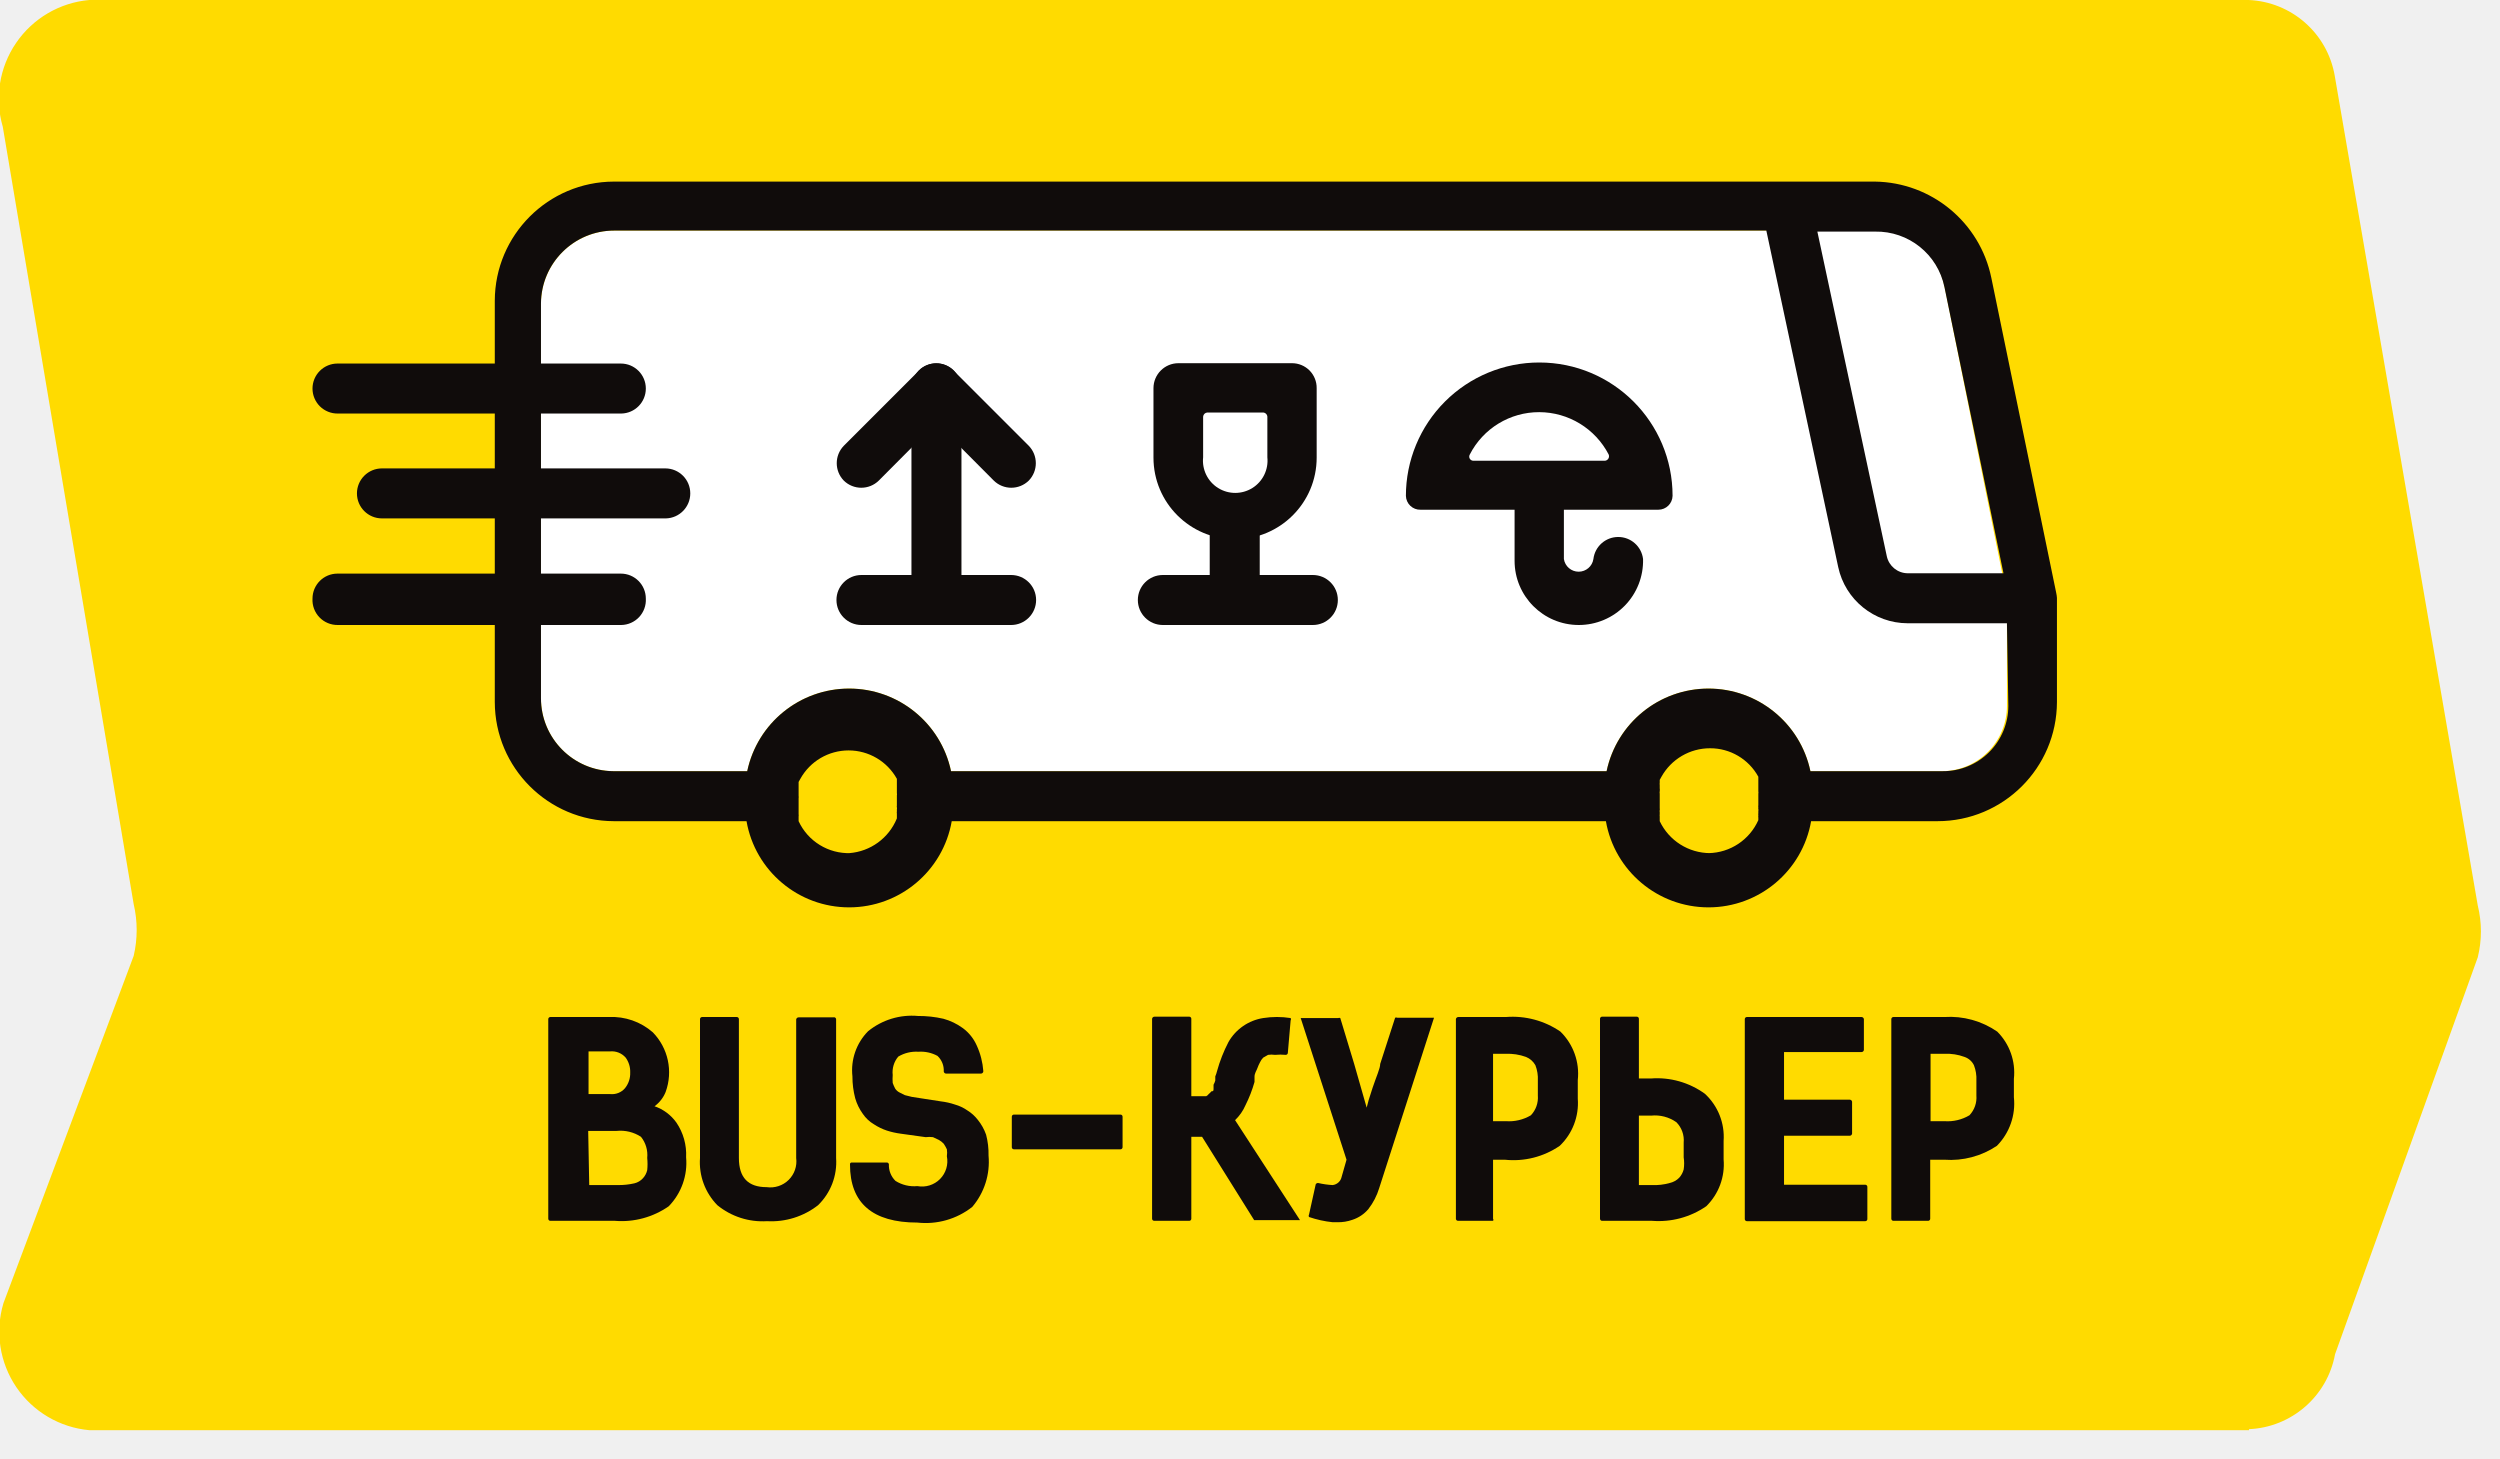
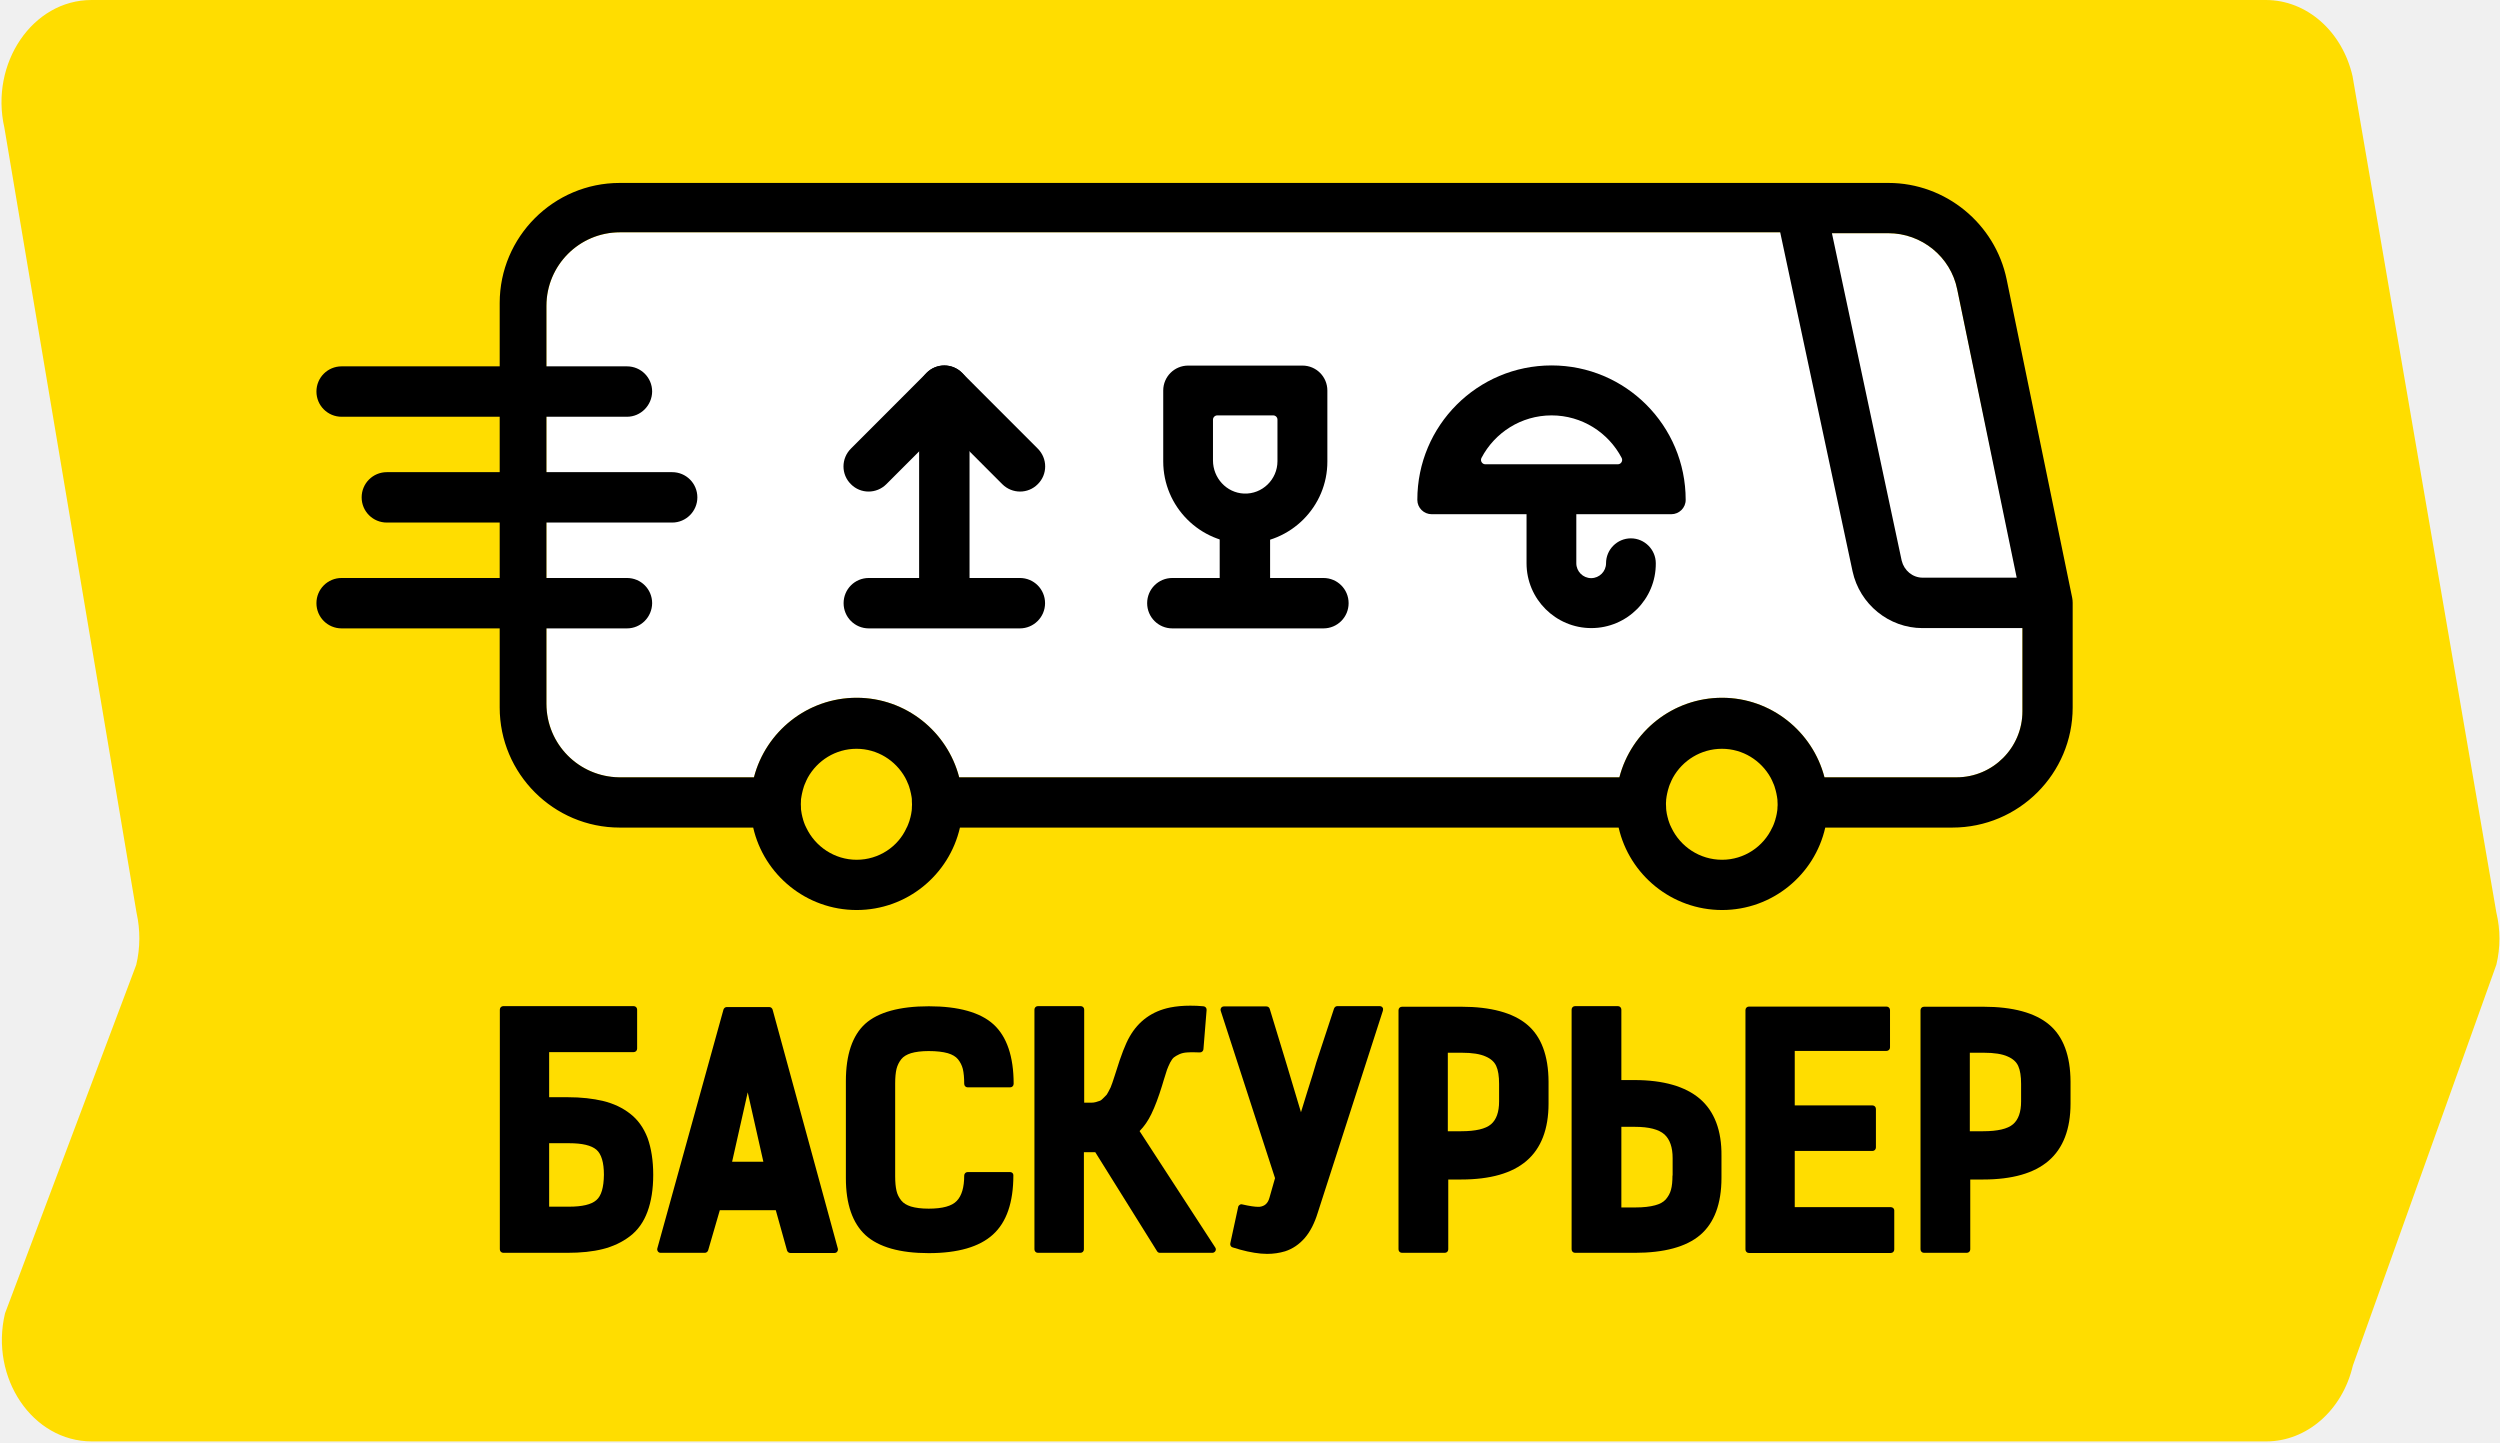
- <svg xmlns="http://www.w3.org/2000/svg" width="72px" height="42px" viewBox="0 0 72 42" version="1.1">
+ <svg xmlns="http://www.w3.org/2000/svg" width="130px" height="75px" viewBox="0 0 130 75" version="1.1">
  <defs />
  <g id="Page-1" stroke="none" stroke-width="1" fill="none" fill-rule="evenodd">
-     <g id="footer-logo" transform="translate(-1, 0)" fill-rule="nonzero">
-       <path d="M65.77,41.19 L3.58,41.19 C2.726,41.115 1.951,40.659 1.47,39.95 C0.989,39.24 0.853,38.351 1.1,37.53 L4.85,27.53 C4.965,27.04 4.965,26.53 4.85,26.04 L1.08,3.65 C0.84,2.829 0.981,1.943 1.463,1.237 C1.945,0.53 2.718,0.076 3.57,0 L65.76,0 C66.997,0.053 68.029,0.96 68.24,2.18 L72.36,26.08 C72.48,26.569 72.48,27.081 72.36,27.57 L68.25,39 C68.028,40.21 66.999,41.106 65.77,41.16 L65.77,41.19 Z" id="Shape" fill="#FFDB00" />
-       <path d="M58.8,17.19 L58.8,20.33 C58.8,20.83 58.601,21.31 58.246,21.663 C57.891,22.016 57.41,22.213 56.91,22.21 L53.14,22.21 C52.847,20.823 51.622,19.831 50.205,19.831 C48.788,19.831 47.563,20.823 47.27,22.21 L28.39,22.21 C28.097,20.823 26.872,19.831 25.455,19.831 C24.038,19.831 22.813,20.823 22.52,22.21 L18.66,22.21 C17.508,22.199 16.58,21.262 16.58,20.11 L16.58,8.74 C16.586,7.579 17.529,6.64 18.69,6.64 L51.87,6.64 L53.35,6.64 L55,6.64 C55.966,6.621 56.807,7.294 57,8.24 L58.8,17.19 Z" id="Shape" fill="#FFFFFF" />
-       <path d="M60.22,17.08 L58.35,8 C58.022,6.405 56.628,5.253 55,5.23 L18.68,5.23 C16.788,5.235 15.255,6.768 15.25,8.66 L15.25,20.22 C15.255,22.112 16.788,23.645 18.68,23.65 L22.5,23.65 C22.751,25.085 23.998,26.132 25.455,26.132 C26.912,26.132 28.159,25.085 28.41,23.65 L47.25,23.65 C47.501,25.085 48.748,26.132 50.205,26.132 C51.662,26.132 52.909,25.085 53.16,23.65 L56.8,23.65 C58.696,23.65 60.234,22.116 60.24,20.22 L60.24,17.22 C60.237,17.173 60.23,17.126 60.22,17.08 Z M55,6.67 C55.966,6.651 56.807,7.324 57,8.27 L58.7,16.51 L55.94,16.51 C55.65,16.507 55.401,16.304 55.34,16.02 L53.34,6.67 L55,6.67 Z M25.5,24.57 C24.86,24.593 24.269,24.231 24,23.65 L24,23.58 C24,23.58 24,23.53 24,23.51 C24.004,23.49 24.004,23.47 24,23.45 C24,23.45 24,23.45 24,23.39 C24,23.39 24,23.39 24,23.33 C23.999,23.313 23.999,23.297 24,23.28 C24,23.28 24,23.28 24,23.22 L24,22.99 C24.004,22.967 24.004,22.943 24,22.92 C24,22.92 24,22.87 24,22.85 C24,22.85 24,22.79 24,22.76 L24,22.67 L24,22.6 L24,22.52 L24.05,22.43 C24.33,21.925 24.862,21.612 25.44,21.612 C26.018,21.612 26.55,21.925 26.83,22.43 L26.83,22.52 L26.83,22.6 L26.83,22.67 L26.83,22.75 C26.83,22.75 26.83,22.81 26.83,22.84 C26.835,22.863 26.835,22.887 26.83,22.91 L26.83,23 L26.83,23.2 C26.826,23.216 26.826,23.234 26.83,23.25 C26.835,23.27 26.835,23.29 26.83,23.31 C26.83,23.31 26.83,23.31 26.83,23.37 C26.826,23.39 26.826,23.41 26.83,23.43 L26.83,23.5 L26.83,23.57 C26.6,24.136 26.069,24.524 25.46,24.57 L25.5,24.57 Z M50.25,24.57 C49.63,24.568 49.066,24.21 48.8,23.65 L48.8,23.58 L48.8,23.51 C48.796,23.49 48.796,23.47 48.8,23.45 C48.8,23.45 48.8,23.45 48.8,23.39 C48.795,23.37 48.795,23.35 48.8,23.33 C48.804,23.314 48.804,23.296 48.8,23.28 L48.8,22.86 C48.795,22.837 48.795,22.813 48.8,22.79 C48.805,22.76 48.805,22.73 48.8,22.7 L48.8,22.61 C48.796,22.587 48.796,22.563 48.8,22.54 L48.8,22.46 L48.85,22.37 C49.133,21.863 49.669,21.549 50.25,21.55 C50.829,21.548 51.362,21.863 51.64,22.37 L51.64,22.46 L51.64,22.54 L51.64,22.61 L51.64,22.7 C51.64,22.7 51.64,22.76 51.64,22.79 C51.645,22.813 51.645,22.837 51.64,22.86 L51.64,23.19 C51.635,23.21 51.635,23.23 51.64,23.25 C51.636,23.266 51.636,23.284 51.64,23.3 C51.645,23.32 51.645,23.34 51.64,23.36 C51.64,23.36 51.64,23.36 51.64,23.42 C51.636,23.44 51.636,23.46 51.64,23.48 C51.636,23.503 51.636,23.527 51.64,23.55 L51.64,23.62 C51.388,24.187 50.831,24.558 50.21,24.57 L50.25,24.57 Z M58.84,20.33 C58.84,20.83 58.641,21.31 58.286,21.663 C57.931,22.016 57.45,22.213 56.95,22.21 L53.14,22.21 C52.847,20.823 51.622,19.831 50.205,19.831 C48.788,19.831 47.563,20.823 47.27,22.21 L28.39,22.21 C28.097,20.823 26.872,19.831 25.455,19.831 C24.038,19.831 22.813,20.823 22.52,22.21 L18.66,22.21 C17.508,22.199 16.58,21.262 16.58,20.11 L16.58,8.74 C16.586,7.579 17.529,6.64 18.69,6.64 L51.87,6.64 L53.94,16.33 C54.142,17.273 54.975,17.948 55.94,17.95 L58.8,17.95 L58.84,20.33 Z" id="Shape" fill="#100C0B" />
-       <path d="M19.85,31.86 C19.993,31.756 20.104,31.614 20.17,31.45 C20.388,30.853 20.244,30.184 19.8,29.73 C19.452,29.426 19.001,29.269 18.54,29.29 L16.85,29.29 C16.817,29.29 16.79,29.317 16.79,29.35 L16.79,35.1 C16.79,35.133 16.817,35.16 16.85,35.16 L18.71,35.16 C19.26,35.205 19.808,35.056 20.26,34.74 C20.624,34.366 20.807,33.85 20.76,33.33 C20.778,32.975 20.68,32.624 20.48,32.33 C20.324,32.111 20.104,31.947 19.85,31.86 Z M19,31.34 C18.896,31.462 18.739,31.525 18.58,31.51 L17.95,31.51 L17.95,30.28 L18.57,30.28 C18.74,30.264 18.908,30.331 19.02,30.46 C19.11,30.585 19.156,30.736 19.15,30.89 C19.156,31.053 19.102,31.213 19,31.34 Z M17.94,32.57 L18.76,32.57 C19.006,32.545 19.253,32.605 19.46,32.74 C19.598,32.912 19.662,33.131 19.64,33.35 C19.652,33.466 19.652,33.584 19.64,33.7 C19.62,33.786 19.579,33.865 19.52,33.93 C19.454,34.005 19.367,34.057 19.27,34.08 C19.116,34.115 18.958,34.132 18.8,34.13 L17.97,34.13 L17.94,32.57 Z" id="Shape" fill="#100C0B" />
-       <path d="M23.93,33.35 C23.961,33.583 23.88,33.816 23.714,33.981 C23.547,34.146 23.312,34.223 23.08,34.19 C22.55,34.19 22.28,33.92 22.28,33.35 L22.28,29.35 C22.28,29.317 22.253,29.29 22.22,29.29 L21.22,29.29 C21.187,29.29 21.16,29.317 21.16,29.35 L21.16,33.35 C21.124,33.854 21.306,34.349 21.66,34.71 C22.062,35.038 22.572,35.202 23.09,35.17 C23.62,35.2 24.142,35.036 24.56,34.71 C24.925,34.355 25.115,33.858 25.08,33.35 L25.08,29.35 C25.078,29.332 25.068,29.315 25.052,29.306 C25.037,29.296 25.017,29.294 25,29.3 L24,29.3 C23.965,29.3 23.935,29.325 23.93,29.36 L23.93,33.35 Z" id="Shape" fill="#100C0B" />
-       <path d="M29.16,32.25 C29.077,32.143 28.976,32.051 28.86,31.98 C28.75,31.903 28.629,31.846 28.5,31.81 C28.37,31.766 28.236,31.736 28.1,31.72 L27.26,31.59 L27.06,31.54 L26.9,31.46 C26.851,31.434 26.81,31.396 26.78,31.35 C26.753,31.298 26.73,31.245 26.71,31.19 C26.704,31.113 26.704,31.037 26.71,30.96 C26.688,30.769 26.746,30.577 26.87,30.43 C27.045,30.325 27.247,30.277 27.45,30.29 C27.641,30.277 27.832,30.318 28,30.41 C28.124,30.526 28.19,30.691 28.18,30.86 C28.185,30.895 28.215,30.92 28.25,30.92 L29.25,30.92 C29.289,30.92 29.32,30.889 29.32,30.85 C29.301,30.594 29.237,30.343 29.13,30.11 C29.042,29.911 28.904,29.739 28.73,29.61 C28.561,29.487 28.372,29.395 28.17,29.34 C27.931,29.285 27.686,29.259 27.44,29.26 C26.921,29.213 26.404,29.371 26,29.7 C25.662,30.043 25.497,30.521 25.55,31 C25.549,31.213 25.576,31.424 25.63,31.63 C25.677,31.792 25.751,31.944 25.85,32.08 C25.933,32.202 26.042,32.305 26.17,32.38 C26.285,32.456 26.409,32.516 26.54,32.56 C26.67,32.602 26.804,32.632 26.94,32.65 L27.66,32.75 C27.73,32.741 27.8,32.741 27.87,32.75 L28.04,32.83 C28.092,32.859 28.139,32.896 28.18,32.94 C28.214,32.991 28.244,33.044 28.27,33.1 C28.28,33.166 28.28,33.234 28.27,33.3 C28.317,33.538 28.244,33.783 28.073,33.956 C27.903,34.128 27.658,34.204 27.42,34.16 C27.199,34.181 26.978,34.128 26.79,34.01 C26.661,33.884 26.592,33.71 26.6,33.53 C26.595,33.501 26.57,33.48 26.54,33.48 L25.54,33.48 C25.523,33.476 25.506,33.481 25.493,33.493 C25.481,33.506 25.476,33.523 25.48,33.54 C25.48,34.65 26.13,35.21 27.42,35.21 C27.985,35.273 28.553,35.111 29,34.76 C29.35,34.35 29.519,33.816 29.47,33.28 C29.475,33.078 29.451,32.876 29.4,32.68 C29.345,32.524 29.264,32.378 29.16,32.25 Z" id="Shape" fill="#100C0B" />
-       <rect id="Rectangle-path" fill="#100C0B" x="30.14" y="32.1" width="3.19" height="1" rx="0.06" />
-       <path d="M36.87,31.83 C36.978,31.615 37.065,31.391 37.13,31.16 L37.13,31.01 C37.13,30.91 37.19,30.83 37.21,30.77 C37.232,30.708 37.259,30.648 37.29,30.59 C37.313,30.542 37.343,30.498 37.38,30.46 L37.52,30.38 C37.586,30.37 37.654,30.37 37.72,30.38 C37.823,30.37 37.927,30.37 38.03,30.38 C38.063,30.38 38.09,30.353 38.09,30.32 L38.17,29.39 C38.183,29.368 38.183,29.342 38.17,29.32 C37.908,29.279 37.642,29.279 37.38,29.32 C36.959,29.386 36.591,29.64 36.38,30.01 C36.241,30.278 36.13,30.559 36.05,30.85 C36.038,30.901 36.021,30.952 36,31 L36,31.12 C35.988,31.162 35.971,31.202 35.95,31.24 L35.95,31.35 C35.95,31.41 35.95,31.43 35.89,31.43 C35.866,31.459 35.839,31.486 35.81,31.51 C35.792,31.535 35.768,31.556 35.74,31.57 L35.63,31.57 L35.51,31.57 L35.31,31.57 L35.31,29.34 C35.31,29.307 35.283,29.28 35.25,29.28 L34.25,29.28 C34.215,29.28 34.185,29.305 34.18,29.34 L34.18,35.1 C34.18,35.1 34.18,35.16 34.25,35.16 L35.25,35.16 C35.283,35.16 35.31,35.133 35.31,35.1 L35.31,32.74 L35.62,32.74 L37.12,35.14 L38.44,35.14 C38.44,35.14 38.44,35.14 38.44,35.14 L36.57,32.26 C36.698,32.138 36.8,31.992 36.87,31.83 Z" id="Shape" fill="#100C0B" />
-       <path d="M40.75,30.64 C40.75,30.77 40.64,31 40.53,31.33 C40.42,31.66 40.4,31.74 40.36,31.9 L40,30.64 L39.6,29.32 C39.581,29.311 39.559,29.311 39.54,29.32 L38.46,29.32 C38.46,29.32 38.46,29.32 38.46,29.32 L39.78,33.4 L39.64,33.89 C39.615,34.018 39.51,34.115 39.38,34.13 C39.239,34.122 39.098,34.102 38.96,34.07 C38.96,34.07 38.9,34.07 38.89,34.12 L38.7,34.98 C38.687,35.002 38.687,35.028 38.7,35.05 C38.92,35.125 39.148,35.176 39.38,35.2 L39.52,35.2 C39.666,35.203 39.812,35.179 39.95,35.13 C40.129,35.072 40.289,34.965 40.41,34.82 C40.549,34.64 40.654,34.437 40.72,34.22 L42.3,29.31 C42.3,29.31 42.3,29.31 42.3,29.31 L41.24,29.31 C41.221,29.301 41.199,29.301 41.18,29.31 L40.75,30.64 Z" id="Shape" fill="#100C0B" />
-       <path d="M45.94,29.71 C45.48,29.394 44.926,29.246 44.37,29.29 L43,29.29 C42.965,29.29 42.935,29.315 42.93,29.35 L42.93,35.1 C42.93,35.1 42.93,35.16 43,35.16 L44,35.16 C44.013,35.142 44.013,35.118 44,35.1 L44,33.4 L44.34,33.4 C44.897,33.459 45.458,33.317 45.92,33 C46.289,32.648 46.479,32.148 46.44,31.64 L46.44,31.11 C46.497,30.591 46.313,30.075 45.94,29.71 Z M44.37,32.29 L44,32.29 L44,30.35 L44.36,30.35 C44.561,30.341 44.761,30.371 44.95,30.44 C45.065,30.487 45.16,30.571 45.22,30.68 C45.274,30.82 45.298,30.97 45.29,31.12 L45.29,31.55 C45.307,31.76 45.235,31.967 45.09,32.12 C44.873,32.249 44.622,32.308 44.37,32.29 Z" id="Shape" fill="#100C0B" />
-       <path d="M50.1,31.5 C49.651,31.175 49.102,31.019 48.55,31.06 L48.2,31.06 L48.2,29.34 C48.2,29.307 48.173,29.28 48.14,29.28 L47.14,29.28 C47.124,29.28 47.109,29.286 47.098,29.298 C47.086,29.309 47.08,29.324 47.08,29.34 L47.08,35.1 C47.08,35.116 47.086,35.131 47.098,35.142 C47.109,35.154 47.124,35.16 47.14,35.16 L48.58,35.16 C49.133,35.203 49.683,35.055 50.14,34.74 C50.5,34.387 50.683,33.892 50.64,33.39 L50.64,32.86 C50.676,32.348 50.477,31.848 50.1,31.5 Z M48.57,34.13 L48.2,34.13 L48.2,32.13 L48.55,32.13 C48.808,32.103 49.068,32.17 49.28,32.32 C49.434,32.476 49.511,32.692 49.49,32.91 L49.49,33.33 C49.508,33.446 49.508,33.564 49.49,33.68 C49.467,33.769 49.422,33.852 49.36,33.92 C49.286,33.995 49.192,34.047 49.09,34.07 C48.921,34.118 48.745,34.138 48.57,34.13 Z" id="Shape" fill="#100C0B" />
-       <path d="M52.38,32.71 L54.27,32.71 C54.305,32.71 54.335,32.685 54.34,32.65 L54.34,31.73 C54.335,31.695 54.305,31.67 54.27,31.67 L52.38,31.67 L52.38,30.3 L54.61,30.3 C54.645,30.3 54.675,30.275 54.68,30.24 L54.68,29.35 C54.675,29.315 54.645,29.29 54.61,29.29 L51.31,29.29 C51.277,29.29 51.25,29.317 51.25,29.35 L51.25,35.11 C51.25,35.143 51.277,35.17 51.31,35.17 L54.72,35.17 C54.753,35.17 54.78,35.143 54.78,35.11 L54.78,34.18 C54.78,34.164 54.774,34.149 54.762,34.138 C54.751,34.126 54.736,34.12 54.72,34.12 L52.38,34.12 L52.38,32.71 Z" id="Shape" fill="#100C0B" />
-       <path d="M58.52,29.71 C58.075,29.403 57.54,29.255 57,29.29 L55.53,29.29 C55.497,29.29 55.47,29.317 55.47,29.35 L55.47,35.1 C55.47,35.133 55.497,35.16 55.53,35.16 L56.53,35.16 C56.563,35.16 56.59,35.133 56.59,35.1 L56.59,33.4 L57,33.4 C57.534,33.439 58.065,33.298 58.51,33 C58.875,32.631 59.055,32.117 59,31.6 L59,31.07 C59.054,30.567 58.878,30.067 58.52,29.71 Z M57,32.29 L56.6,32.29 L56.6,30.35 L57,30.35 C57.197,30.34 57.395,30.371 57.58,30.44 C57.698,30.481 57.796,30.567 57.85,30.68 C57.904,30.82 57.928,30.97 57.92,31.12 L57.92,31.55 C57.937,31.76 57.865,31.967 57.72,32.12 C57.503,32.249 57.252,32.308 57,32.29 Z" id="Shape" fill="#100C0B" />
-       <path d="M18.89,18 L10.73,18 C10.53,18.003 10.338,17.923 10.2,17.779 C10.061,17.635 9.989,17.44 10,17.24 C10,16.842 10.322,16.52 10.72,16.52 L18.88,16.52 C19.278,16.52 19.6,16.842 19.6,17.24 C19.611,17.436 19.541,17.628 19.407,17.772 C19.273,17.915 19.086,17.998 18.89,18 Z" id="Shape" fill="#100C0B" />
-       <path d="M18.89,11.91 L10.73,11.91 C10.537,11.913 10.352,11.838 10.214,11.703 C10.077,11.567 10,11.383 10,11.19 C10,10.999 10.076,10.816 10.211,10.681 C10.346,10.546 10.529,10.47 10.72,10.47 L18.88,10.47 C19.278,10.47 19.6,10.792 19.6,11.19 C19.6,11.584 19.284,11.905 18.89,11.91 Z" id="Shape" fill="#100C0B" />
-       <path d="M20.18,14.93 L12,14.93 C11.602,14.93 11.28,14.608 11.28,14.21 C11.28,14.019 11.356,13.836 11.491,13.701 C11.626,13.566 11.809,13.49 12,13.49 L20.16,13.49 C20.558,13.49 20.88,13.812 20.88,14.21 C20.88,14.6 20.57,14.919 20.18,14.93 Z" id="Shape" fill="#100C0B" />
-       <rect id="Rectangle-path" fill="#100C0B" transform="translate(27.97, 14.785) rotate(90) translate(-27.97, -14.785) " x="25.095" y="14.065" width="5.75" height="1.44" />
-       <path d="M29.62,13.84 L27.46,11.67 C27.191,11.391 27.191,10.949 27.46,10.67 C27.737,10.395 28.183,10.395 28.46,10.67 L30.63,12.84 C30.899,13.119 30.899,13.561 30.63,13.84 C30.35,14.116 29.9,14.116 29.62,13.84 Z" id="Shape" fill="#100C0B" />
-       <path d="M26.31,13.84 L28.47,11.67 C28.739,11.391 28.739,10.949 28.47,10.67 C28.193,10.395 27.747,10.395 27.47,10.67 L25.3,12.84 C25.031,13.119 25.031,13.561 25.3,13.84 C25.58,14.116 26.03,14.116 26.31,13.84 Z" id="Shape" fill="#100C0B" />
-       <path d="M30.12,18 L25.81,18 C25.412,18 25.09,17.678 25.09,17.28 C25.09,16.882 25.412,16.56 25.81,16.56 L30.12,16.56 C30.518,16.56 30.84,16.882 30.84,17.28 C30.84,17.471 30.764,17.654 30.629,17.789 C30.494,17.924 30.311,18 30.12,18 Z" id="Shape" fill="#100C0B" />
-       <rect id="Rectangle-path" fill="#100C0B" transform="translate(36.56, 16.145) rotate(90) translate(-36.56, -16.145) " x="35.045" y="15.425" width="3.03" height="1.44" />
-       <path d="M38.81,18 L34.49,18 C34.092,18 33.77,17.678 33.77,17.28 C33.77,16.882 34.092,16.56 34.49,16.56 L38.81,16.56 C39.208,16.56 39.53,16.882 39.53,17.28 C39.53,17.678 39.208,18 38.81,18 Z" id="Shape" fill="#100C0B" />
-       <path d="M36.57,15.53 C35.272,15.53 34.22,14.478 34.22,13.18 L34.22,11.18 C34.22,10.782 34.542,10.46 34.94,10.46 L38.21,10.46 C38.4,10.46 38.582,10.536 38.716,10.671 C38.849,10.807 38.923,10.99 38.92,11.18 L38.92,13.18 C38.92,14.478 37.868,15.53 36.57,15.53 Z M35.65,12 L35.65,13.17 C35.613,13.523 35.781,13.867 36.082,14.055 C36.384,14.243 36.766,14.243 37.068,14.055 C37.369,13.867 37.537,13.523 37.5,13.17 L37.5,12 C37.495,11.932 37.438,11.88 37.37,11.88 L35.77,11.88 C35.706,11.885 35.655,11.936 35.65,12 Z" id="Shape" fill="#100C0B" />
-       <path d="M46.47,18 C45.448,18 44.62,17.172 44.62,16.15 L44.62,14.35 C44.62,13.958 44.938,13.64 45.33,13.64 C45.722,13.64 46.04,13.958 46.04,14.35 L46.04,16.1 C46.072,16.31 46.253,16.465 46.465,16.465 C46.677,16.465 46.858,16.31 46.89,16.1 C46.933,15.738 47.24,15.465 47.605,15.465 C47.97,15.465 48.277,15.738 48.32,16.1 C48.333,16.599 48.145,17.083 47.796,17.441 C47.448,17.798 46.969,18 46.47,18 Z" id="Shape" fill="#100C0B" />
-       <path d="M45.33,10.44 C44.312,10.44 43.335,10.845 42.615,11.565 C41.895,12.285 41.49,13.262 41.49,14.28 C41.493,14.389 41.538,14.492 41.617,14.567 C41.696,14.642 41.801,14.683 41.91,14.68 L48.76,14.68 C48.983,14.68 49.165,14.503 49.17,14.28 C49.17,12.159 47.451,10.44 45.33,10.44 Z M43.44,13.27 C43.396,13.272 43.354,13.25 43.331,13.213 C43.308,13.175 43.308,13.128 43.33,13.09 C43.714,12.339 44.487,11.868 45.33,11.87 C46.172,11.872 46.943,12.343 47.33,13.09 C47.346,13.129 47.343,13.172 47.321,13.208 C47.299,13.244 47.262,13.267 47.22,13.27 L43.44,13.27 Z" id="Shape" fill="#100C0B" />
+     <g id="footer-logo" fill-rule="nonzero">
+       <path d="M117.844,74.953 L4.772,74.953 C1.696,74.953 -0.536,71.661 0.26,68.297 L7.084,50.171 C7.297,49.287 7.297,48.347 7.1,47.463 L0.229,6.647 C-0.536,3.292 1.696,0 4.757,0 L117.82,0 C119.95,0 121.796,1.626 122.333,3.963 L129.811,47.455 C130.024,48.339 130.024,49.279 129.811,50.163 L122.348,71.013 C121.804,73.342 119.95,74.953 117.844,74.953 Z" id="Shape" fill="#FFDD00" />
+       <path d="M105.167,31.279 C105.167,31.279 105.167,36.939 105.167,36.987 C105.167,38.882 103.629,40.421 101.736,40.421 C101.689,40.421 94.873,40.421 94.873,40.421 C94.258,38.045 92.096,36.284 89.549,36.284 C86.985,36.284 84.823,38.045 84.208,40.421 L49.878,40.421 C49.263,38.045 47.109,36.284 44.546,36.284 C41.982,36.284 39.82,38.045 39.205,40.421 L32.224,40.421 C32.208,40.421 32.208,40.421 32.192,40.421 C30.094,40.389 28.414,38.692 28.414,36.592 L28.414,15.908 C28.414,13.792 30.126,12.079 32.24,12.079 L92.57,12.079 L95.26,12.126 L98.194,12.126 C99.922,12.126 101.436,13.35 101.775,15.047 L105.167,31.279 Z" id="Shape" fill="#FFFFFF" />
+       <path d="M107.755,31.089 L104.347,14.534 C103.748,11.629 101.168,9.513 98.202,9.513 L32.224,9.513 C28.785,9.513 25.984,12.316 25.984,15.758 L25.984,36.789 C25.984,40.232 28.785,43.034 32.224,43.034 L39.166,43.034 C39.726,45.489 41.927,47.321 44.546,47.321 C47.164,47.321 49.357,45.489 49.917,43.034 L84.169,43.034 C84.729,45.489 86.93,47.321 89.549,47.321 C92.16,47.321 94.36,45.489 94.913,43.034 L101.523,43.034 C104.978,43.034 107.779,40.232 107.779,36.789 L107.779,31.35 C107.779,31.255 107.771,31.176 107.755,31.089 Z M98.194,12.126 C99.922,12.126 101.436,13.35 101.775,15.047 L104.868,30.039 L99.977,30.039 C99.456,30.039 99.015,29.668 98.888,29.155 L95.26,12.126 L98.194,12.126 Z M44.546,44.708 C43.394,44.708 42.392,44.021 41.927,43.042 C41.903,42.995 41.887,42.955 41.863,42.908 C41.863,42.9 41.856,42.9 41.856,42.892 C41.84,42.853 41.824,42.813 41.808,42.766 C41.808,42.758 41.8,42.75 41.8,42.742 C41.785,42.703 41.777,42.663 41.761,42.624 C41.761,42.616 41.753,42.6 41.753,42.584 C41.745,42.545 41.737,42.513 41.721,42.474 C41.721,42.458 41.714,42.442 41.714,42.434 C41.706,42.403 41.698,42.363 41.69,42.332 C41.69,42.316 41.682,42.3 41.682,42.284 C41.674,42.253 41.674,42.213 41.666,42.182 C41.666,42.166 41.658,42.15 41.658,42.134 C41.65,42.095 41.65,42.063 41.65,42.024 C41.65,42.008 41.65,41.992 41.65,41.976 C41.65,41.921 41.643,41.874 41.643,41.818 C41.643,41.763 41.643,41.7 41.65,41.645 C41.65,41.629 41.65,41.613 41.65,41.597 C41.65,41.558 41.658,41.518 41.666,41.479 C41.666,41.463 41.674,41.447 41.674,41.424 C41.682,41.384 41.69,41.337 41.698,41.297 C41.698,41.282 41.706,41.274 41.706,41.258 C41.714,41.203 41.729,41.147 41.745,41.092 C41.745,41.092 41.745,41.092 41.745,41.092 C41.761,41.037 41.777,40.989 41.792,40.934 C41.792,40.926 41.8,40.911 41.8,40.903 C41.816,40.855 41.832,40.816 41.848,40.776 C41.856,40.768 41.856,40.753 41.863,40.745 C41.887,40.697 41.903,40.642 41.927,40.595 C41.927,40.595 41.927,40.595 41.927,40.595 C41.95,40.539 41.982,40.492 42.005,40.437 C42.502,39.545 43.449,38.937 44.538,38.937 C45.626,38.937 46.573,39.545 47.07,40.437 C47.101,40.492 47.125,40.539 47.149,40.595 C47.149,40.595 47.149,40.595 47.149,40.595 C47.172,40.642 47.196,40.697 47.212,40.745 C47.22,40.753 47.22,40.768 47.228,40.776 C47.243,40.816 47.259,40.863 47.275,40.903 C47.275,40.911 47.283,40.926 47.283,40.934 C47.299,40.989 47.314,41.037 47.33,41.092 C47.33,41.092 47.33,41.092 47.33,41.1 C47.346,41.155 47.354,41.211 47.37,41.266 C47.37,41.282 47.377,41.289 47.377,41.305 C47.385,41.345 47.393,41.392 47.401,41.432 C47.401,41.447 47.409,41.471 47.409,41.487 C47.417,41.526 47.417,41.566 47.417,41.605 C47.417,41.621 47.417,41.637 47.417,41.661 C47.417,41.716 47.425,41.771 47.425,41.834 C47.425,41.834 47.425,41.834 47.425,41.834 C47.425,41.834 47.425,41.834 47.425,41.834 C47.425,41.889 47.425,41.937 47.417,41.992 C47.417,42.008 47.417,42.024 47.417,42.039 C47.417,42.079 47.409,42.111 47.409,42.15 C47.409,42.166 47.401,42.182 47.401,42.197 C47.393,42.229 47.393,42.268 47.385,42.3 C47.385,42.316 47.377,42.332 47.377,42.347 C47.37,42.379 47.362,42.418 47.354,42.45 C47.354,42.466 47.346,42.482 47.346,42.489 C47.338,42.529 47.33,42.561 47.314,42.6 C47.314,42.616 47.306,42.624 47.306,42.632 C47.299,42.671 47.283,42.711 47.267,42.75 C47.267,42.758 47.259,42.766 47.259,42.774 C47.243,42.813 47.228,42.861 47.212,42.9 C47.212,42.908 47.204,42.908 47.204,42.916 C47.188,42.963 47.164,43.011 47.141,43.05 C46.707,44.021 45.705,44.708 44.546,44.708 Z M89.549,44.708 C88.381,44.708 87.379,44.021 86.914,43.042 C86.89,42.995 86.874,42.955 86.851,42.908 C86.851,42.9 86.843,42.9 86.843,42.892 C86.827,42.853 86.811,42.813 86.796,42.766 C86.796,42.758 86.788,42.75 86.788,42.742 C86.772,42.703 86.764,42.663 86.748,42.624 C86.748,42.616 86.74,42.6 86.74,42.584 C86.732,42.545 86.725,42.513 86.709,42.474 C86.709,42.458 86.701,42.442 86.701,42.434 C86.693,42.403 86.685,42.363 86.677,42.332 C86.677,42.316 86.669,42.3 86.669,42.284 C86.661,42.253 86.661,42.213 86.654,42.182 C86.654,42.166 86.646,42.15 86.646,42.134 C86.638,42.095 86.638,42.063 86.638,42.024 C86.638,42.008 86.638,41.992 86.638,41.976 C86.638,41.921 86.63,41.874 86.63,41.818 C86.63,41.763 86.63,41.7 86.638,41.645 C86.638,41.629 86.638,41.613 86.638,41.597 C86.638,41.558 86.646,41.518 86.654,41.479 C86.654,41.463 86.661,41.447 86.661,41.424 C86.669,41.384 86.677,41.337 86.685,41.297 C86.685,41.282 86.693,41.274 86.693,41.258 C86.701,41.203 86.717,41.147 86.732,41.092 C86.732,41.092 86.732,41.092 86.732,41.092 C86.748,41.037 86.764,40.989 86.78,40.934 C86.78,40.926 86.788,40.911 86.788,40.903 C86.803,40.855 86.819,40.816 86.835,40.776 C86.843,40.768 86.843,40.753 86.851,40.745 C86.874,40.697 86.89,40.642 86.914,40.595 C86.914,40.595 86.914,40.595 86.914,40.595 C86.938,40.539 86.969,40.492 86.993,40.437 C87.49,39.545 88.444,38.937 89.541,38.937 C90.629,38.937 91.576,39.545 92.073,40.437 C92.104,40.492 92.128,40.539 92.152,40.595 C92.152,40.595 92.152,40.595 92.152,40.595 C92.175,40.642 92.199,40.697 92.215,40.745 C92.223,40.753 92.223,40.768 92.231,40.776 C92.246,40.816 92.262,40.863 92.278,40.903 C92.278,40.911 92.286,40.926 92.286,40.934 C92.302,40.989 92.317,41.037 92.333,41.092 C92.333,41.092 92.333,41.092 92.333,41.092 C92.349,41.147 92.357,41.203 92.373,41.258 C92.373,41.274 92.38,41.282 92.38,41.297 C92.388,41.337 92.396,41.384 92.404,41.424 C92.404,41.439 92.412,41.455 92.412,41.479 C92.42,41.518 92.42,41.558 92.428,41.597 C92.428,41.613 92.428,41.629 92.428,41.645 C92.428,41.7 92.436,41.755 92.436,41.818 C92.436,41.874 92.436,41.921 92.428,41.976 C92.428,41.992 92.428,42.008 92.428,42.024 C92.428,42.063 92.42,42.095 92.42,42.134 C92.42,42.15 92.412,42.166 92.412,42.182 C92.404,42.213 92.404,42.253 92.396,42.284 C92.396,42.3 92.388,42.316 92.388,42.332 C92.38,42.363 92.373,42.403 92.365,42.434 C92.365,42.45 92.357,42.466 92.357,42.474 C92.349,42.513 92.341,42.545 92.325,42.584 C92.325,42.6 92.317,42.608 92.317,42.624 C92.309,42.663 92.294,42.703 92.278,42.742 C92.278,42.75 92.27,42.758 92.27,42.766 C92.254,42.805 92.238,42.845 92.223,42.892 C92.223,42.9 92.215,42.9 92.215,42.908 C92.199,42.955 92.175,43.003 92.152,43.042 C91.702,44.021 90.7,44.708 89.549,44.708 Z M105.167,36.987 C105.167,38.882 103.629,40.421 101.736,40.421 C101.689,40.421 94.873,40.421 94.873,40.421 C94.258,38.045 92.096,36.284 89.549,36.284 C86.985,36.284 84.823,38.045 84.208,40.421 L49.878,40.421 C49.263,38.045 47.109,36.284 44.546,36.284 C41.982,36.284 39.82,38.045 39.205,40.421 L32.224,40.421 C32.208,40.421 32.208,40.421 32.192,40.421 C30.094,40.389 28.414,38.692 28.414,36.592 L28.414,15.908 C28.414,13.792 30.126,12.079 32.24,12.079 L92.57,12.079 L96.333,29.708 C96.703,31.421 98.226,32.661 99.969,32.661 L105.167,32.661 C105.167,32.661 105.167,36.939 105.167,36.987 Z" id="Shape" fill="#000000" />
+       <g id="Group" transform="translate(16.40777, 18.94737)" fill="#000000">
+         <g transform="translate(0, 0.078947)" id="Shape">
+           <path d="M16.195,13.65 L1.357,13.65 C0.631,13.65 0.047,13.066 0.047,12.339 C0.047,11.613 0.631,11.029 1.357,11.029 L16.195,11.029 C16.921,11.029 17.504,11.613 17.504,12.339 C17.496,13.066 16.913,13.65 16.195,13.65 Z" />
+           <path d="M16.195,2.645 L1.357,2.645 C0.631,2.645 0.047,2.061 0.047,1.334 C0.047,0.608 0.631,0.024 1.357,0.024 L16.195,0.024 C16.921,0.024 17.504,0.608 17.504,1.334 C17.496,2.053 16.913,2.645 16.195,2.645 Z" />
+           <path d="M18.546,8.147 L3.708,8.147 C2.982,8.147 2.398,7.563 2.398,6.837 C2.398,6.111 2.982,5.526 3.708,5.526 L18.546,5.526 C19.271,5.526 19.855,6.111 19.855,6.837 C19.855,7.555 19.271,8.147 18.546,8.147 Z" />
+         </g>
+         <g transform="translate(27.45146, 0)">
+           <g>
+             <g>
+               <rect id="Rectangle-path" transform="translate(5.246249, 7.954153) rotate(90) translate(-5.246249, -7.954153) " x="0.02" y="6.644" width="10.452" height="2.621" />
+               <g id="Shape">
+                 <path d="M8.259,6.229 L4.323,2.289 C3.81,1.776 3.81,0.947 4.323,0.442 C4.836,-0.071 5.664,-0.071 6.169,0.442 L10.105,4.382 C10.618,4.895 10.618,5.724 10.105,6.229 C9.6,6.742 8.772,6.742 8.259,6.229 Z" />
+                 <path d="M2.232,6.229 L6.169,2.289 C6.681,1.776 6.681,0.947 6.169,0.442 C5.656,-0.071 4.828,-0.071 4.323,0.442 L0.387,4.382 C-0.126,4.895 -0.126,5.724 0.387,6.229 C0.891,6.742 1.72,6.742 2.232,6.229 Z" />
+               </g>
+             </g>
+             <path d="M9.174,13.729 L1.317,13.729 C0.592,13.729 0.008,13.145 0.008,12.418 C0.008,11.692 0.592,11.108 1.317,11.108 L9.174,11.108 C9.9,11.108 10.484,11.692 10.484,12.418 C10.484,13.145 9.892,13.729 9.174,13.729 Z" id="Shape" />
+           </g>
+           <g transform="translate(15.7767, 0)">
+             <rect id="Rectangle-path" transform="translate(5.098745, 10.41947) rotate(90) translate(-5.098745, -10.41947) " x="2.342" y="9.109" width="5.514" height="2.621" />
+             <path d="M9.182,13.729 L1.325,13.729 C0.6,13.729 0.016,13.145 0.016,12.418 C0.016,11.692 0.6,11.108 1.325,11.108 L9.182,11.108 C9.908,11.108 10.492,11.692 10.492,12.418 C10.492,13.145 9.908,13.729 9.182,13.729 Z" id="Shape" />
+             <path d="M5.12,9.316 C2.761,9.316 0.852,7.397 0.852,5.045 L0.852,1.358 C0.852,0.639 1.436,0.063 2.146,0.063 L8.093,0.063 C8.811,0.063 9.387,0.647 9.387,1.358 L9.387,5.045 C9.395,7.397 7.478,9.316 5.12,9.316 Z M3.439,2.874 L3.439,4.997 C3.439,5.905 4.141,6.679 5.049,6.718 C6.003,6.758 6.792,5.984 6.792,5.037 L6.792,2.874 C6.792,2.747 6.689,2.653 6.571,2.653 L3.66,2.653 C3.542,2.653 3.439,2.755 3.439,2.874 Z" id="Shape" />
+           </g>
+           <g transform="translate(29.81796, 0)" id="Shape">
+             <path d="M9.072,13.713 C7.218,13.713 5.703,12.205 5.703,10.342 L5.703,7.161 C5.703,6.442 6.287,5.866 6.997,5.866 C7.715,5.866 8.291,6.45 8.291,7.161 L8.291,10.342 C8.291,10.768 8.638,11.116 9.064,11.116 C9.49,11.116 9.837,10.768 9.837,10.342 C9.837,9.624 10.421,9.047 11.13,9.047 C11.84,9.047 12.424,9.632 12.424,10.342 C12.44,12.205 10.925,13.713 9.072,13.713 Z" />
+             <path d="M7.005,0.055 C3.147,0.055 0.024,3.182 0.024,7.042 C0.024,7.042 0.024,7.05 0.024,7.05 C0.024,7.461 0.363,7.792 0.773,7.792 L13.229,7.792 C13.639,7.792 13.978,7.461 13.978,7.05 C13.978,7.05 13.978,7.042 13.978,7.042 C13.978,3.182 10.854,0.055 7.005,0.055 Z M3.558,5.195 C3.392,5.195 3.282,5.013 3.36,4.863 C4.047,3.553 5.419,2.653 7.005,2.653 C8.59,2.653 9.963,3.553 10.649,4.863 C10.728,5.013 10.618,5.195 10.452,5.195 L3.558,5.195 Z" />
+           </g>
+         </g>
+       </g>
+       <g id="Group" transform="translate(25.95267, 52.26316)" fill="#000000">
+         <path d="M6.808,5.645 C6.413,5.337 5.94,5.116 5.411,4.989 C4.891,4.863 4.275,4.792 3.566,4.792 L2.603,4.792 L2.603,2.447 L6.997,2.447 C7.1,2.447 7.178,2.368 7.178,2.266 L7.178,0.237 C7.178,0.134 7.1,0.055 6.997,0.055 L0.221,0.055 C0.118,0.055 0.039,0.134 0.039,0.237 L0.039,12.703 C0.039,12.805 0.118,12.884 0.221,12.884 L3.534,12.884 C4.252,12.884 4.875,12.821 5.396,12.687 C5.924,12.553 6.397,12.332 6.8,12.024 C7.21,11.716 7.518,11.282 7.715,10.745 C7.912,10.216 8.015,9.576 8.015,8.826 C8.015,8.084 7.912,7.445 7.723,6.916 C7.518,6.379 7.21,5.953 6.808,5.645 Z M5.056,10.145 C4.796,10.374 4.315,10.484 3.637,10.484 L2.603,10.484 L2.603,7.184 L3.637,7.184 C4.323,7.184 4.796,7.295 5.064,7.524 C5.317,7.745 5.451,8.179 5.451,8.826 C5.443,9.482 5.317,9.924 5.056,10.145 Z" id="Shape" />
+         <path d="M14.223,0.237 C14.199,0.158 14.128,0.103 14.049,0.103 L11.84,0.103 C11.762,0.103 11.691,0.158 11.667,0.237 L8.228,12.655 C8.212,12.711 8.228,12.766 8.259,12.813 C8.291,12.861 8.346,12.884 8.401,12.884 L10.697,12.884 C10.775,12.884 10.846,12.829 10.87,12.758 L11.478,10.666 L14.388,10.666 L14.972,12.758 C14.996,12.837 15.067,12.892 15.146,12.892 L17.441,12.892 C17.496,12.892 17.552,12.868 17.583,12.821 C17.615,12.774 17.63,12.718 17.615,12.663 L14.223,0.237 Z M12.117,8.147 L12.929,4.539 L13.742,8.147 L12.117,8.147 Z" id="Shape" />
+         <path d="M26.576,8.684 L24.367,8.684 C24.265,8.684 24.186,8.763 24.186,8.866 C24.186,9.474 24.059,9.916 23.799,10.184 C23.547,10.453 23.058,10.587 22.34,10.587 C21.961,10.587 21.654,10.547 21.417,10.476 C21.196,10.405 21.022,10.303 20.912,10.161 C20.794,10.011 20.707,9.845 20.667,9.663 C20.62,9.466 20.596,9.213 20.596,8.905 L20.596,4.074 C20.596,3.766 20.62,3.513 20.667,3.316 C20.715,3.134 20.794,2.968 20.912,2.818 C21.022,2.676 21.196,2.574 21.417,2.503 C21.654,2.432 21.969,2.392 22.34,2.392 C22.75,2.392 23.081,2.432 23.334,2.503 C23.57,2.574 23.744,2.676 23.862,2.818 C23.981,2.968 24.067,3.134 24.115,3.324 C24.162,3.521 24.186,3.782 24.186,4.097 C24.186,4.2 24.265,4.279 24.367,4.279 L26.576,4.279 C26.678,4.279 26.757,4.2 26.757,4.097 C26.757,2.676 26.402,1.634 25.708,1.003 C25.022,0.379 23.886,0.063 22.348,0.063 C20.825,0.063 19.713,0.371 19.042,0.971 C18.372,1.579 18.033,2.582 18.033,3.955 L18.033,9.008 C18.033,10.35 18.38,11.345 19.058,11.968 C19.737,12.584 20.841,12.9 22.34,12.9 C23.854,12.9 24.975,12.576 25.677,11.937 C26.387,11.297 26.742,10.263 26.742,8.858 C26.742,8.858 26.742,8.85 26.742,8.85 C26.749,8.763 26.671,8.684 26.576,8.684 Z" id="Shape" />
+         <path d="M33.305,6.553 C33.549,6.308 33.754,6.008 33.92,5.661 C34.109,5.274 34.291,4.784 34.472,4.2 C34.472,4.2 34.472,4.2 34.472,4.2 C34.496,4.129 34.527,4.018 34.567,3.884 C34.638,3.655 34.693,3.482 34.732,3.363 C34.772,3.253 34.827,3.126 34.898,2.984 C34.961,2.866 35.024,2.779 35.087,2.724 C35.158,2.668 35.253,2.613 35.371,2.558 C35.49,2.503 35.632,2.471 35.789,2.463 C35.884,2.455 36.002,2.455 36.121,2.455 C36.215,2.455 36.326,2.455 36.436,2.463 C36.436,2.463 36.444,2.463 36.444,2.463 C36.539,2.463 36.618,2.392 36.626,2.297 L36.791,0.253 C36.799,0.158 36.728,0.071 36.626,0.063 C36.389,0.039 36.16,0.032 35.939,0.032 C35.561,0.032 35.214,0.063 34.898,0.126 C33.959,0.316 33.249,0.829 32.784,1.65 C32.571,2.021 32.342,2.613 32.074,3.482 C32.019,3.639 31.995,3.742 31.979,3.774 C31.971,3.805 31.94,3.892 31.893,4.034 C31.829,4.216 31.806,4.271 31.798,4.287 C31.774,4.326 31.735,4.405 31.68,4.516 C31.609,4.65 31.577,4.689 31.569,4.689 C31.53,4.729 31.475,4.784 31.396,4.863 C31.34,4.918 31.293,4.958 31.254,4.974 C31.191,4.997 31.12,5.021 31.033,5.045 C30.954,5.068 30.875,5.076 30.788,5.076 L30.425,5.076 L30.425,0.237 C30.425,0.134 30.346,0.055 30.244,0.055 L28.019,0.055 C27.917,0.055 27.838,0.134 27.838,0.237 L27.838,12.703 C27.838,12.805 27.917,12.884 28.019,12.884 L30.228,12.884 C30.331,12.884 30.41,12.805 30.41,12.703 L30.41,7.65 L31.001,7.65 L34.212,12.797 C34.243,12.853 34.299,12.884 34.362,12.884 L37.091,12.884 C37.154,12.884 37.217,12.845 37.249,12.789 C37.28,12.734 37.28,12.663 37.241,12.608 L33.305,6.553 Z M35.949,0.205 C35.959,0.205 35.969,0.205 35.979,0.205 C35.959,0.205 35.949,0.205 35.949,0.205 C35.939,0.205 35.939,0.205 35.949,0.205 Z" id="Shape" />
+         <path d="M45.8,0.055 L43.591,0.055 C43.512,0.055 43.449,0.103 43.417,0.182 L42.479,3.032 C42.479,3.032 42.479,3.039 42.479,3.039 C42.4,3.316 42.25,3.813 42.021,4.524 C41.895,4.918 41.785,5.274 41.698,5.574 L40.941,3.047 L40.073,0.197 C40.049,0.118 39.978,0.071 39.899,0.071 L37.691,0.071 C37.635,0.071 37.58,0.095 37.549,0.142 C37.517,0.189 37.509,0.245 37.525,0.3 L40.349,9 L40.057,10.026 C39.978,10.311 39.812,10.461 39.536,10.492 C39.521,10.492 39.497,10.492 39.473,10.492 C39.3,10.492 39.024,10.453 38.645,10.366 C38.629,10.366 38.621,10.358 38.606,10.358 C38.574,10.358 38.535,10.366 38.511,10.389 C38.471,10.413 38.44,10.453 38.432,10.5 L38.022,12.395 C38.006,12.482 38.053,12.576 38.14,12.6 C38.677,12.774 39.174,12.884 39.615,12.924 C39.726,12.932 39.836,12.939 39.939,12.939 C40.27,12.939 40.578,12.892 40.87,12.805 C41.264,12.679 41.611,12.442 41.903,12.103 C42.187,11.771 42.408,11.329 42.573,10.792 L45.958,0.292 C45.965,0.276 45.965,0.253 45.965,0.229 C45.981,0.134 45.894,0.055 45.8,0.055 Z M39.947,12.774 C39.915,12.774 39.883,12.774 39.844,12.774 C39.883,12.774 39.915,12.774 39.947,12.774 C39.947,12.774 39.947,12.774 39.947,12.774 Z" id="Shape" />
+         <path d="M53.451,1.011 C52.726,0.403 51.574,0.087 50.044,0.087 L46.951,0.087 C46.849,0.087 46.77,0.166 46.77,0.268 L46.77,12.703 C46.77,12.805 46.849,12.884 46.951,12.884 L49.176,12.884 C49.279,12.884 49.357,12.805 49.357,12.703 L49.357,9.071 L50.028,9.071 C51.535,9.071 52.678,8.747 53.428,8.1 C54.185,7.453 54.572,6.45 54.572,5.124 L54.572,3.979 C54.564,2.629 54.193,1.626 53.451,1.011 Z M52,5.013 C52,5.566 51.858,5.961 51.582,6.197 C51.298,6.442 50.769,6.561 50.028,6.561 L49.334,6.561 L49.334,2.479 L50.059,2.479 C50.596,2.479 51.014,2.542 51.306,2.676 C51.582,2.795 51.755,2.961 51.85,3.166 C51.953,3.387 52,3.703 52,4.097 L52,5.013 Z" id="Shape" />
+         <path d="M62.436,4.871 C61.687,4.232 60.543,3.9 59.044,3.9 L58.358,3.9 L58.358,0.237 C58.358,0.134 58.279,0.055 58.177,0.055 L55.952,0.055 C55.85,0.055 55.771,0.134 55.771,0.237 L55.771,12.703 C55.771,12.805 55.85,12.884 55.952,12.884 L59.052,12.884 C60.583,12.884 61.726,12.576 62.452,11.961 C63.186,11.337 63.564,10.342 63.564,8.984 L63.564,7.847 C63.58,6.521 63.194,5.518 62.436,4.871 Z M61.016,8.866 C61.016,9.166 60.993,9.411 60.938,9.608 C60.89,9.789 60.796,9.955 60.669,10.105 C60.543,10.247 60.354,10.35 60.109,10.413 C59.849,10.484 59.51,10.524 59.1,10.524 L58.358,10.524 L58.358,6.332 L59.068,6.332 C59.794,6.332 60.306,6.466 60.598,6.726 C60.882,6.987 61.024,7.397 61.024,7.958 L61.024,8.866 L61.016,8.866 Z" id="Shape" />
+         <path d="M72.368,10.508 L67.374,10.508 L67.374,7.587 L71.413,7.587 C71.516,7.587 71.595,7.508 71.595,7.405 L71.595,5.4 C71.595,5.297 71.516,5.218 71.413,5.218 L67.374,5.218 L67.374,2.384 L72.147,2.384 C72.249,2.384 72.328,2.305 72.328,2.203 L72.328,0.261 C72.328,0.158 72.249,0.079 72.147,0.079 L64.992,0.079 C64.89,0.079 64.811,0.158 64.811,0.261 L64.811,12.711 C64.811,12.813 64.89,12.892 64.992,12.892 L72.368,12.892 C72.47,12.892 72.549,12.813 72.549,12.711 L72.549,10.674 C72.549,10.587 72.47,10.508 72.368,10.508 Z" id="Shape" />
+         <path d="M80.595,1.011 C79.87,0.403 78.718,0.087 77.188,0.087 L74.095,0.087 C73.993,0.087 73.914,0.166 73.914,0.268 L73.914,12.703 C73.914,12.805 73.993,12.884 74.095,12.884 L76.32,12.884 C76.422,12.884 76.501,12.805 76.501,12.703 L76.501,9.071 L77.172,9.071 C78.678,9.071 79.822,8.747 80.572,8.1 C81.329,7.453 81.715,6.45 81.715,5.124 L81.715,3.979 C81.708,2.629 81.337,1.626 80.595,1.011 Z M79.144,5.013 C79.144,5.566 79.002,5.961 78.726,6.197 C78.442,6.442 77.913,6.561 77.172,6.561 L76.478,6.561 L76.478,2.479 L77.203,2.479 C77.74,2.479 78.158,2.542 78.45,2.676 C78.726,2.795 78.899,2.961 78.994,3.166 C79.096,3.387 79.144,3.703 79.144,4.097 L79.144,5.013 Z" id="Shape" />
+       </g>
    </g>
  </g>
</svg>
